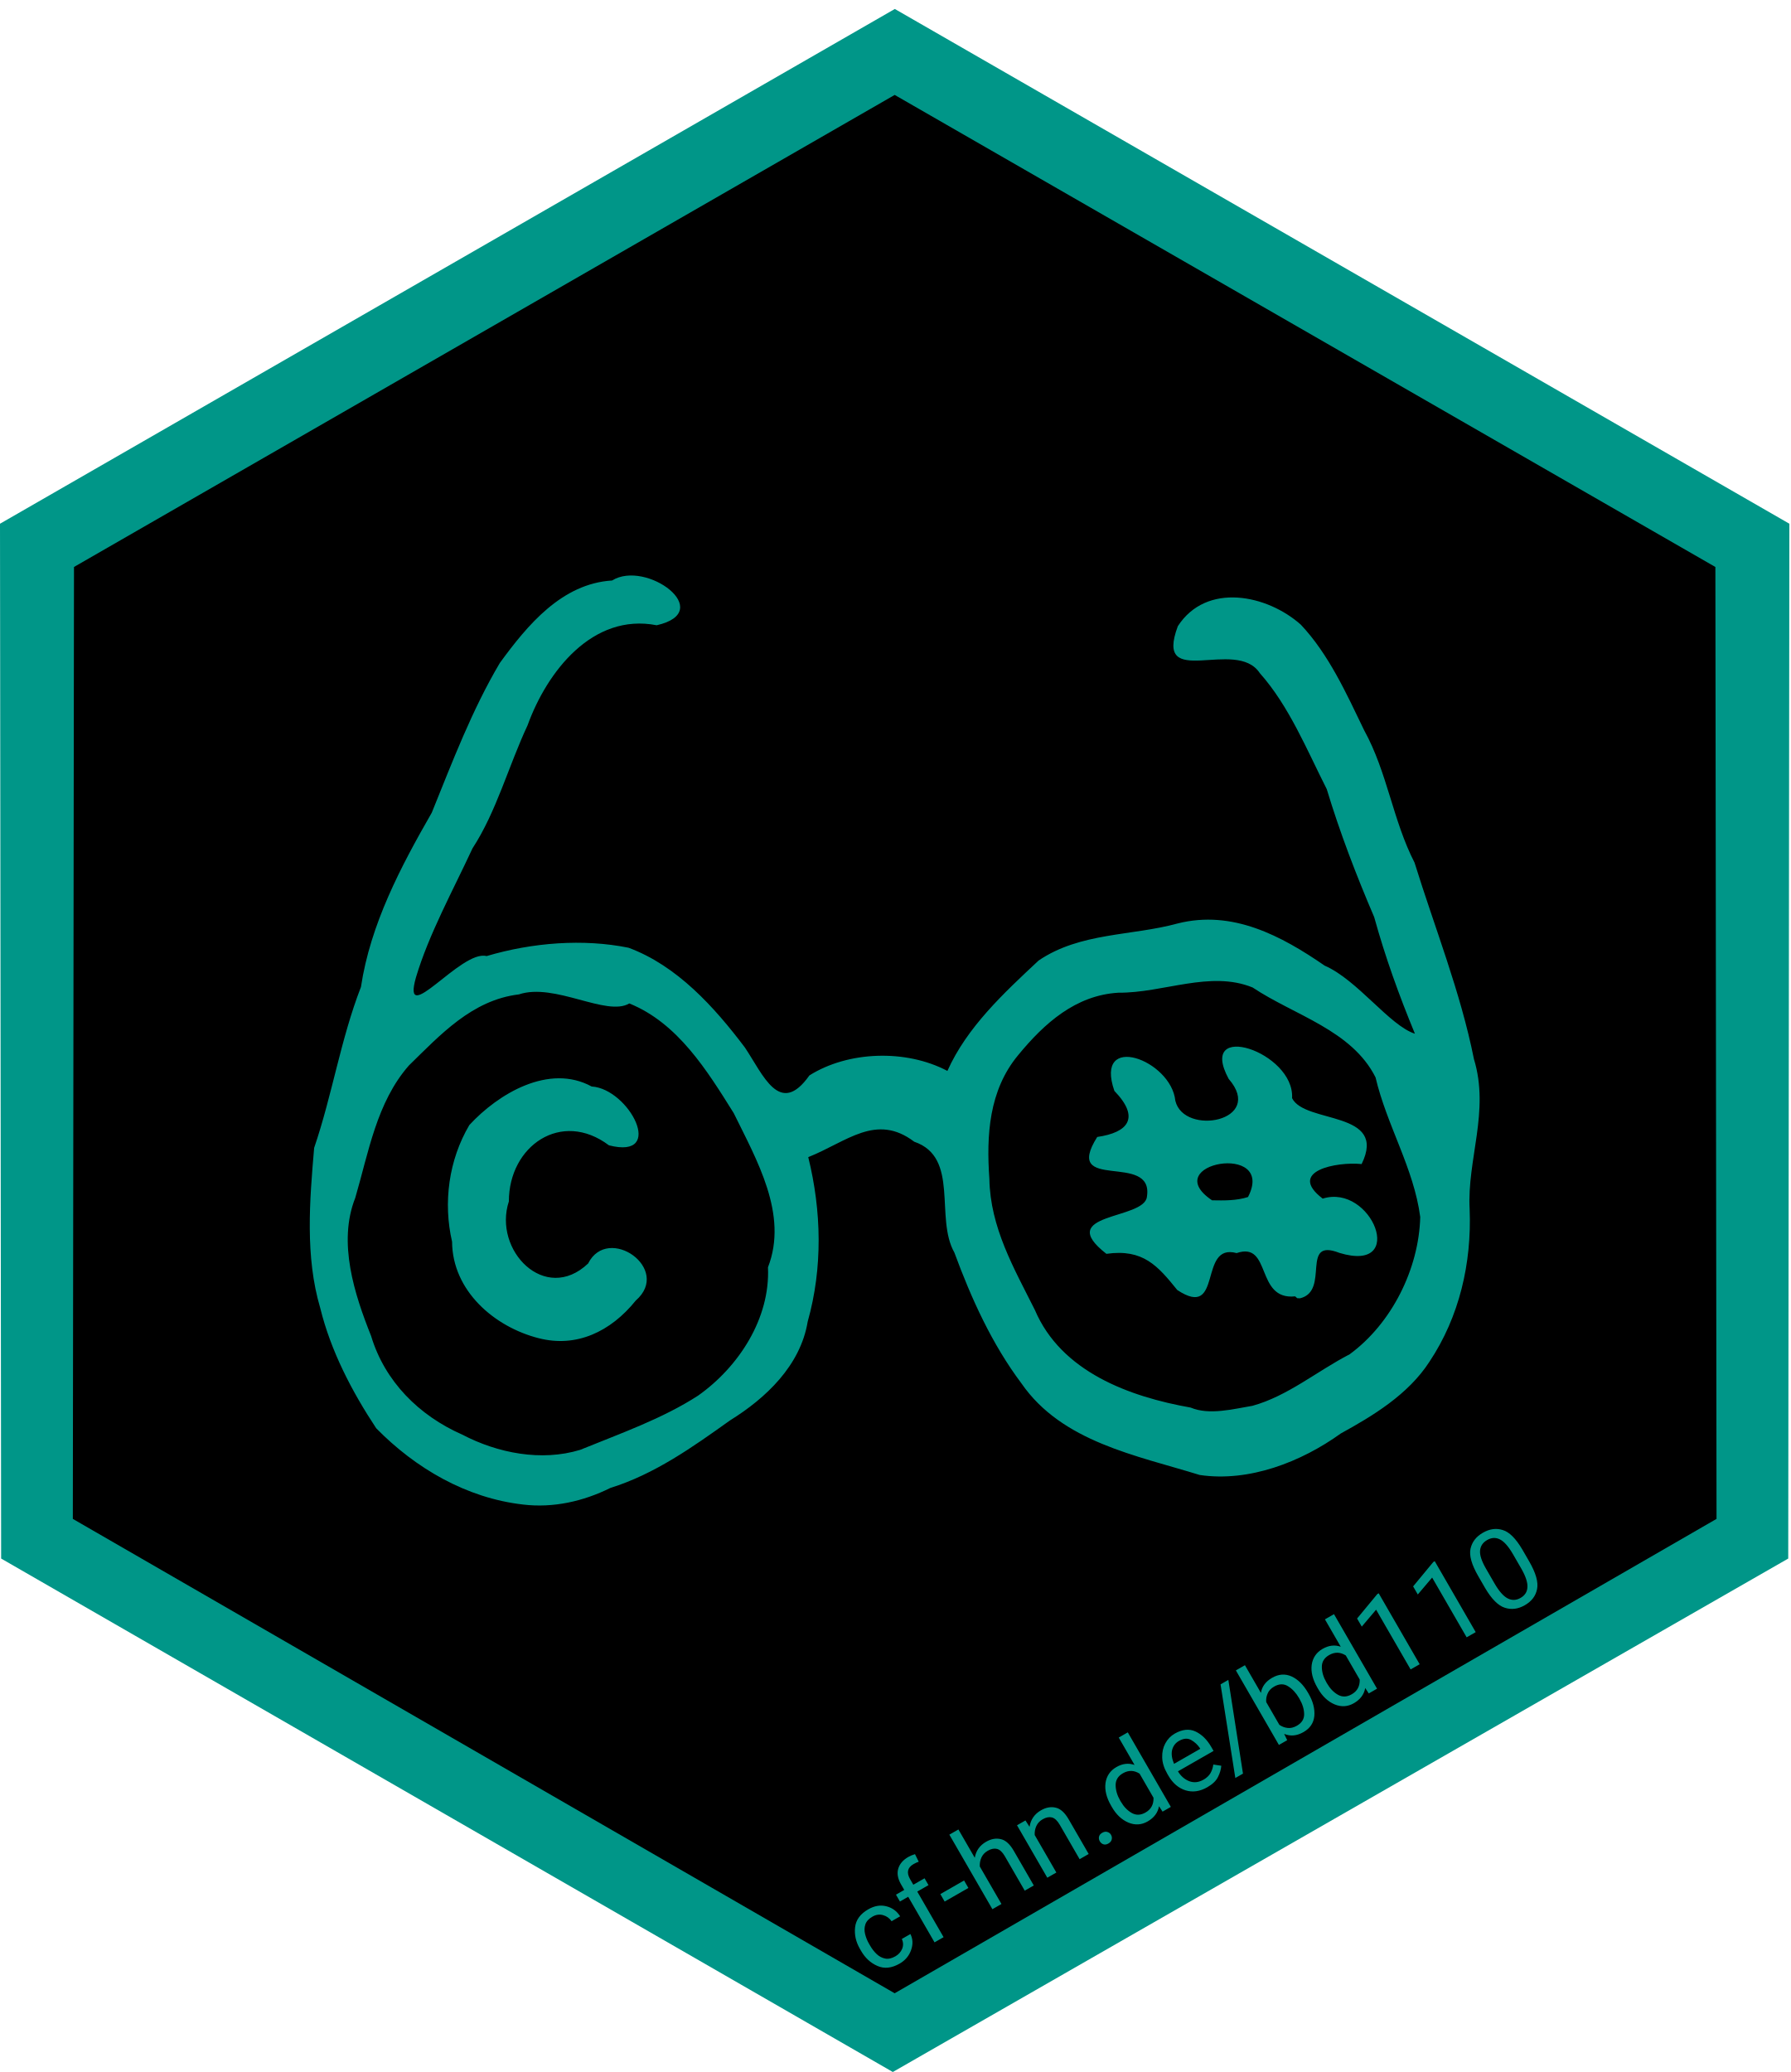
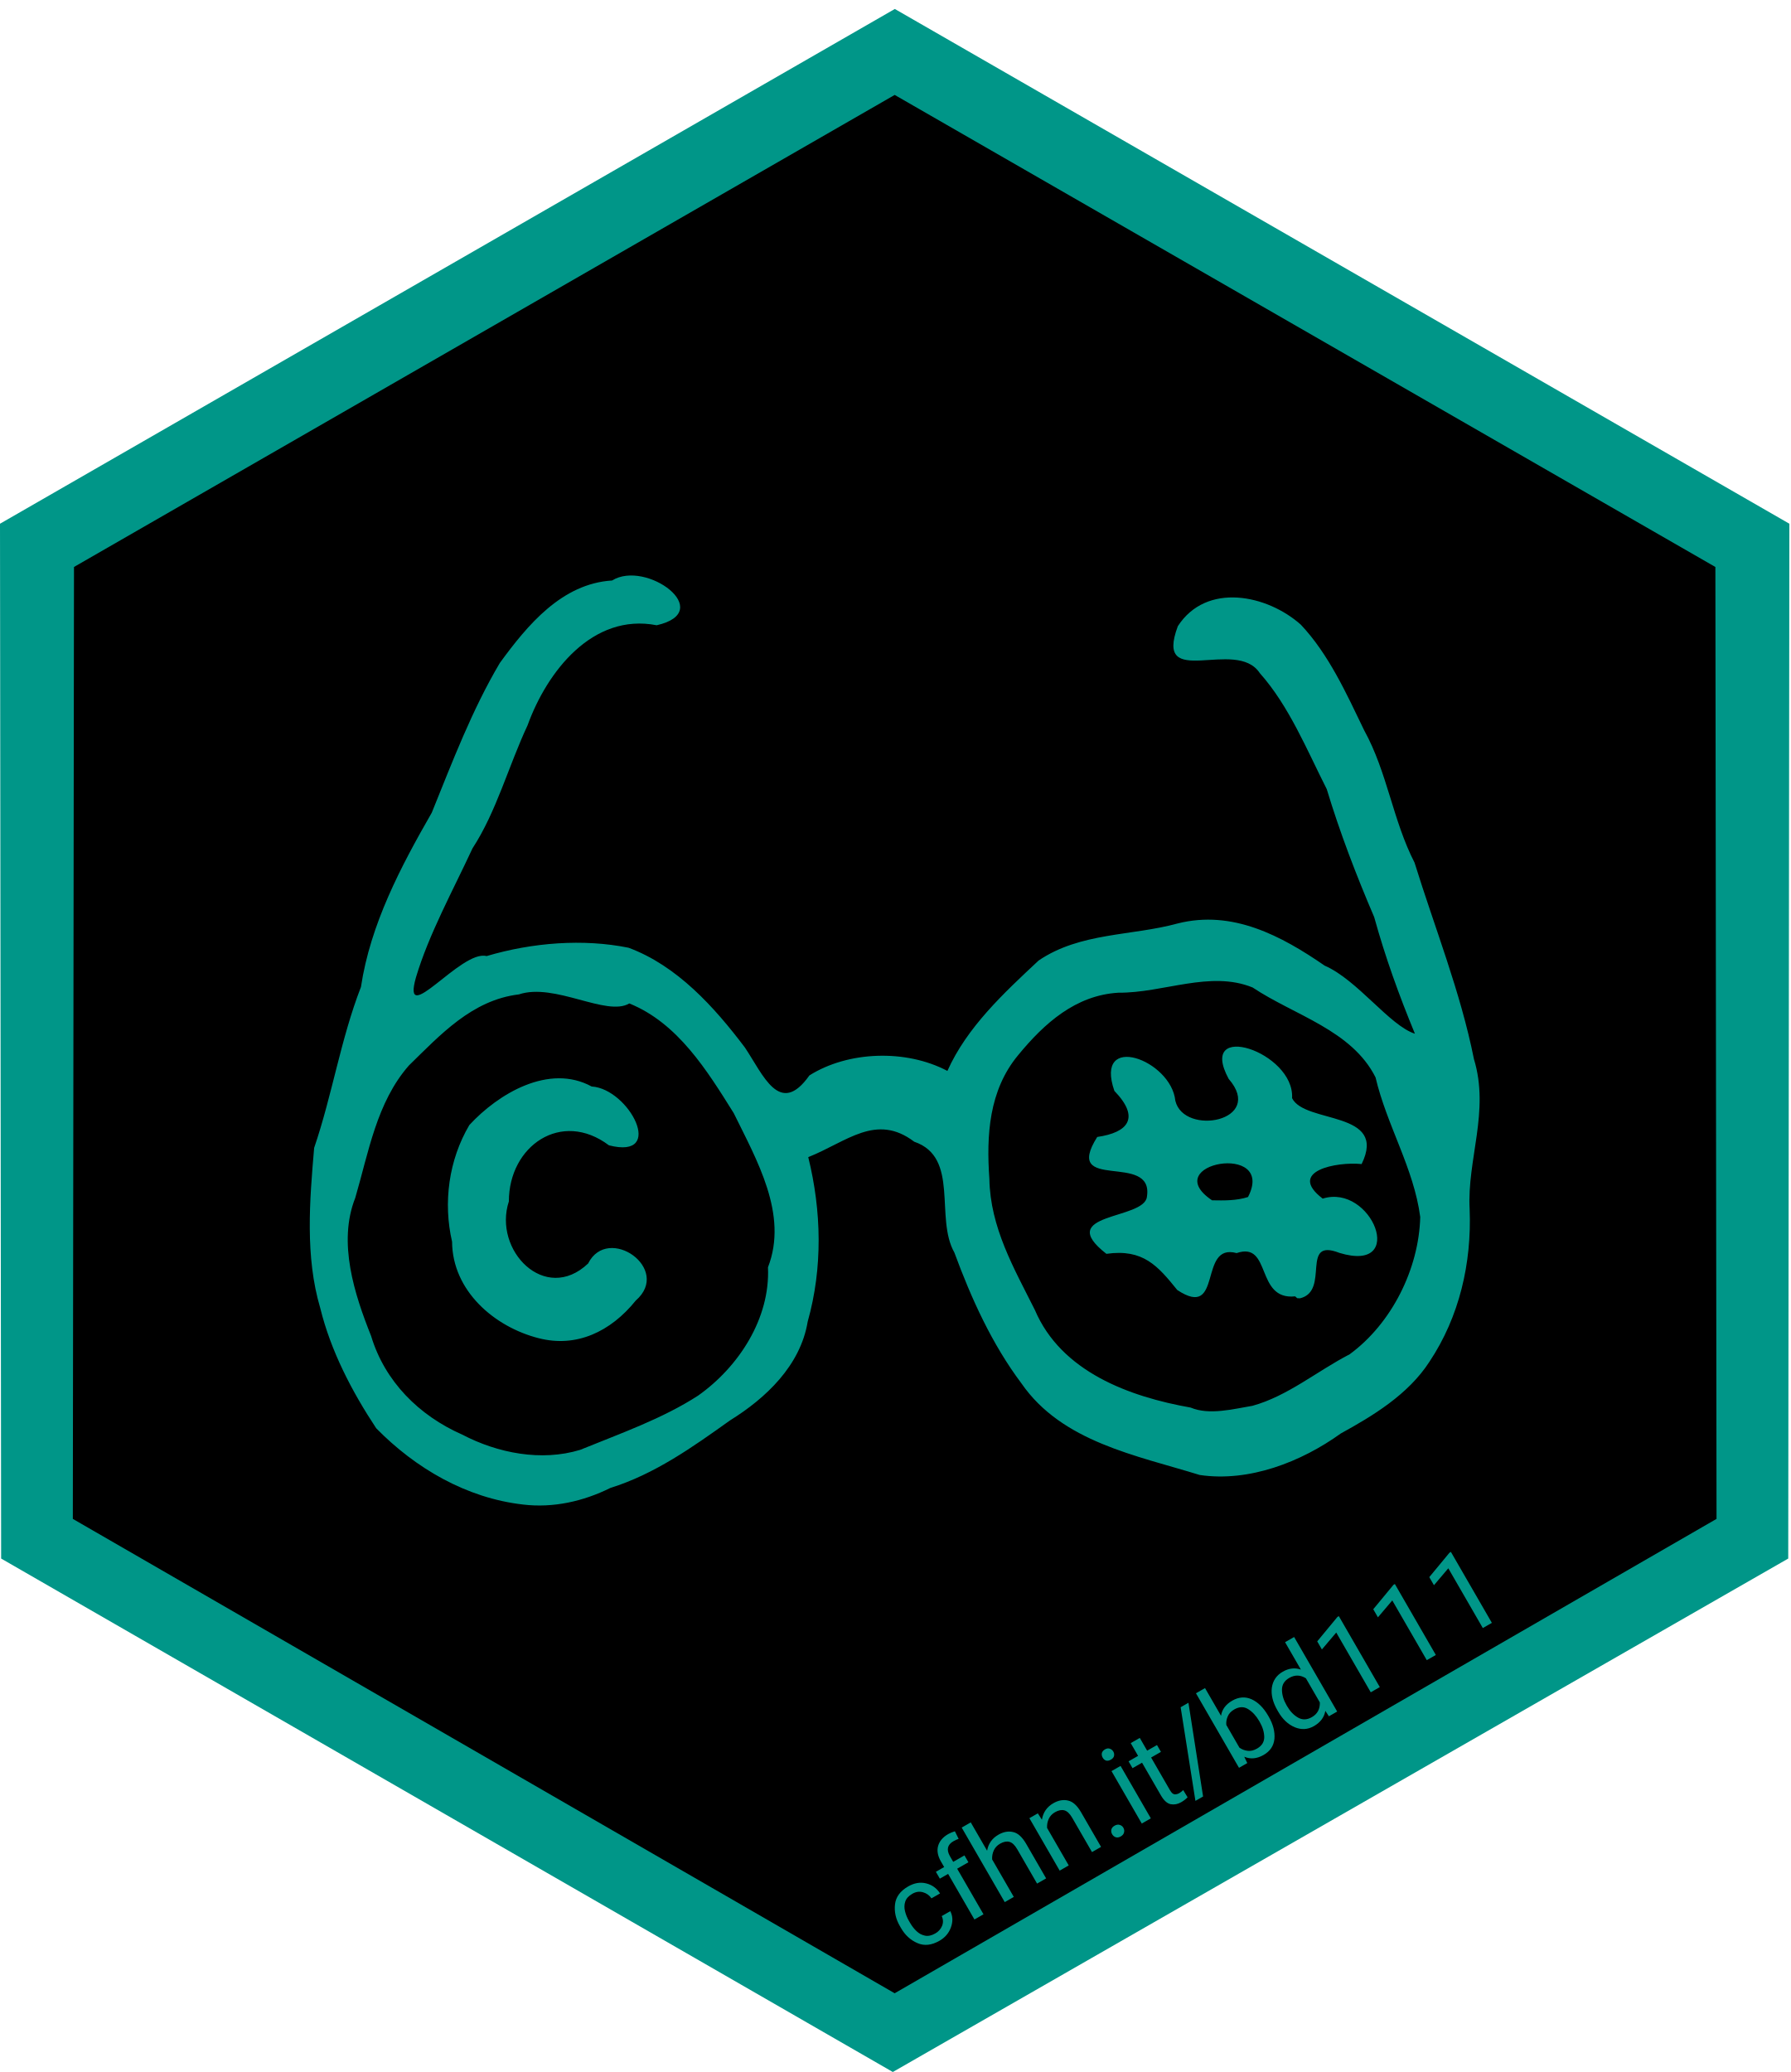
<svg xmlns="http://www.w3.org/2000/svg" width="4.39cm" height="5.08cm" viewBox="0 0 155.551 180" id="svg4532" version="1.1">
  <defs id="defs4534" />
  <g id="layer1" transform="translate(0,-872.3623)">
    <path d="m 77.308,876.88 c 0,0 -74.676,42.947 -74.876,42.947 0.201,0 1.004,83.888 0.803,83.888 0.201,0 74.876,44.954 74.676,44.954 0.201,0 74.073,-41.743 73.873,-41.743 0.201,0 1.405,-86.698 1.204,-86.698 0.201,0 -75.679,-43.349 -75.679,-43.349 z" id="svg_2-25" style="fill:#000000;stroke:#000000;stroke-width:0.602;stroke-miterlimit:4;stroke-dasharray:none" />
    <text xml:space="preserve" style="font-style:normal;font-variant:normal;font-weight:normal;font-stretch:normal;line-height:0%;font-family:sans-serif;-inkscape-font-specification:'sans-serif, Normal';text-align:center;letter-spacing:0px;word-spacing:0px;writing-mode:lr-tb;text-anchor:middle;fill:#8bc34a;fill-opacity:1;stroke:none;stroke-width:1.501;stroke-linecap:butt;stroke-linejoin:miter;stroke-miterlimit:4;stroke-dasharray:none;stroke-opacity:1" x="-414.407" y="944.469" id="text4514" transform="matrix(0.8683635,-0.4978016,0.4996422,0.8651646,0,0)">
-       <tspan id="tspan4516" x="-414.407" y="944.469" style="font-style:normal;font-variant:normal;font-weight:normal;font-stretch:normal;font-size:9.975px;line-height:1.25;font-family:roboto;-inkscape-font-specification:roboto;fill:#009688;fill-opacity:1;stroke-width:1.501;stroke-miterlimit:4;stroke-dasharray:none">cf-hn.de/bd110</tspan>
+       <tspan id="tspan4516" x="-414.407" y="944.469" style="font-style:normal;font-variant:normal;font-weight:normal;font-stretch:normal;font-size:9.975px;line-height:1.25;font-family:roboto;-inkscape-font-specification:roboto;fill:#009688;fill-opacity:1;stroke-width:1.501;stroke-miterlimit:4;stroke-dasharray:none">cfhn.it/bd111</tspan>
    </text>
-     <g id="svgg-2" style="stroke-width:1.501;stroke-miterlimit:4;stroke-dasharray:none;fill:#009688;fill-opacity:1" transform="matrix(0.4014817,0,0,0.4013776,-1.366633,865.6385)">
-       <path style="fill:#009688;fill-rule:evenodd;stroke-width:1.501;stroke-miterlimit:4;stroke-dasharray:none;fill-opacity:1" d="M 194.898,0.584 1.273,111.996 1.52,335.969 c 192.945,111.129 0,0 192.945,111.129 193.754,-111.129 0,0 193.754,-111.129 l 0.246,-223.973 z m -0.029,18.604 177.586,102.172 0.248,206.025 c -177.84,102.672 0,0 -177.84,102.672 L 17.033,327.385 l 0.25,-206.029 z" transform="translate(2.130536,18.10956)" id="path5-11" />
+     <g id="svgg-2" style="fill:#009688;fill-opacity:1;stroke-width:1.501;stroke-miterlimit:4;stroke-dasharray:none" transform="matrix(0.4014817,0,0,0.4013776,-1.366633,865.6385)">
+       <path style="fill:#009688;fill-opacity:1;fill-rule:evenodd;stroke-width:1.501;stroke-miterlimit:4;stroke-dasharray:none" d="M 194.898,0.584 1.273,111.996 1.52,335.969 c 192.945,111.129 0,0 192.945,111.129 193.754,-111.129 0,0 193.754,-111.129 l 0.246,-223.973 z m -0.029,18.604 177.586,102.172 0.248,206.025 c -177.84,102.672 0,0 -177.84,102.672 L 17.033,327.385 l 0.25,-206.029 z" transform="translate(2.130536,18.10956)" id="path5-11" />
    </g>
    <path style="fill:#009688;fill-opacity:1;stroke-width:0.196" d="m 45.439,1003.065 c -4.922,-0.561 -9.347,-3.151 -12.754,-6.623 -2.112,-3.191 -3.946,-6.711 -4.864,-10.446 -1.325,-4.477 -0.923,-9.33 -0.53,-13.914 1.566,-4.579 2.303,-9.438 4.066,-13.978 0.822,-5.458 3.454,-10.439 6.154,-15.145 1.803,-4.452 3.496,-8.923 5.911,-13.002 2.392,-3.284 5.384,-6.895 9.753,-7.166 2.954,-1.842 9.109,2.7 3.875,3.889 -5.576,-1.09 -9.541,4.044 -11.219,8.696 -1.644,3.502 -2.706,7.506 -4.782,10.683 -1.703,3.674 -3.795,7.464 -4.913,11.212 -1.297,4.574 3.924,-2.444 6.134,-1.851 4,-1.185 8.404,-1.521 12.332,-0.726 4.217,1.557 7.459,5.156 10.109,8.666 1.587,2.362 3.023,6.079 5.605,2.428 3.353,-2.116 8.38,-2.298 11.989,-0.392 1.694,-3.791 4.888,-6.754 7.926,-9.592 3.618,-2.454 8.083,-2.122 12.082,-3.219 4.758,-1.202 9.007,1.075 12.766,3.665 2.851,1.238 5.643,5.21 7.842,5.915 -1.394,-3.374 -2.568,-6.627 -3.54,-10.135 -1.551,-3.62 -2.974,-7.32 -4.121,-11.114 -1.737,-3.43 -3.277,-7.225 -5.813,-10.075 -2.062,-3.152 -9.244,1.571 -7.123,-4.082 2.49,-3.843 7.762,-2.733 10.684,-0.131 2.431,2.579 3.955,5.973 5.509,9.188 2.006,3.642 2.484,7.815 4.37,11.484 1.752,5.649 3.993,11.23 5.16,17.067 1.389,4.536 -0.611,8.751 -0.373,13.039 0.185,4.681 -0.887,9.343 -3.493,13.256 -1.856,2.87 -4.957,4.72 -7.698,6.229 -3.447,2.478 -7.968,4.242 -12.258,3.607 -5.486,-1.701 -11.969,-2.862 -15.487,-7.957 -2.562,-3.411 -4.368,-7.396 -5.826,-11.363 -1.719,-3.023 0.481,-8.275 -3.487,-9.631 -3.322,-2.512 -5.846,0 -9.209,1.339 1.153,4.664 1.27,9.61 -0.048,14.288 -0.629,3.817 -3.637,6.654 -6.75,8.584 -3.273,2.337 -6.555,4.668 -10.395,5.867 -2.344,1.163 -4.964,1.755 -7.582,1.441 z m 4.962,-4.751 c 3.496,-1.424 7.15,-2.705 10.253,-4.716 3.519,-2.49 6.267,-6.702 6.063,-11.142 1.787,-4.589 -0.992,-9.34 -2.974,-13.392 -2.312,-3.698 -4.854,-7.826 -9.073,-9.53 -1.972,1.18 -6.486,-1.827 -9.591,-0.786 -4.079,0.488 -6.844,3.533 -9.559,6.179 -2.805,3.2 -3.502,7.56 -4.657,11.497 -1.542,3.887 -0.058,8.399 1.377,12 1.192,3.953 4.163,6.917 7.925,8.571 3.075,1.609 6.87,2.348 10.237,1.319 z m -3.598,-9.697 c -3.858,-0.981 -7.503,-4.116 -7.53,-8.388 -0.785,-3.384 -0.294,-7.093 1.501,-10.131 2.513,-2.727 6.923,-5.369 10.625,-3.349 3.253,0.197 6.489,6.391 1.501,5.11 -4.139,-3.116 -8.696,0.062 -8.692,4.87 -1.397,4.241 3.144,8.938 6.884,5.397 1.719,-3.431 7.308,0.466 4.14,3.218 -2.186,2.717 -5.172,4.113 -8.428,3.272 z m 61.993,5.874 c 3.054,-0.837 5.594,-2.998 8.454,-4.479 3.666,-2.685 6.017,-7.437 6.132,-11.924 -0.556,-4.241 -2.902,-7.952 -3.882,-12.129 -2.063,-4.113 -7.049,-5.388 -10.678,-7.81 -3.682,-1.507 -7.751,0.484 -11.662,0.452 -3.705,0.221 -6.419,2.637 -8.705,5.42 -2.552,3.069 -2.771,6.982 -2.504,10.753 0.071,4.219 2.14,7.77 3.951,11.384 2.286,5.384 8.217,7.542 13.534,8.484 1.607,0.677 3.665,0.133 5.36,-0.152 z m 3.721,-9.51 c -3.486,0.362 -2.023,-4.808 -5.087,-3.759 -3.371,-0.929 -1.137,5.861 -5.156,3.206 -1.685,-2.085 -2.96,-3.596 -6.156,-3.142 -4.612,-3.592 3.312,-2.931 3.521,-4.962 0.626,-3.97 -7.398,-0.297 -4.318,-5.191 2.658,-0.381 3.771,-1.639 1.49,-4.002 -1.789,-5.161 4.939,-2.707 5.296,0.86 0.749,3.093 7.822,1.772 4.633,-1.904 -2.792,-5.162 5.743,-2.346 5.508,1.674 1.1,2.247 8.339,1.048 6.042,5.726 -2.166,-0.223 -6.52,0.611 -3.382,3.002 4.259,-1.336 7.396,6.52 1.46,4.717 -3.462,-1.354 -0.784,3.306 -3.427,3.943 l -0.247,-0.01 z m -4.096,-8.631 c 2.484,-4.824 -7.922,-2.938 -3.124,0.287 1.042,0.019 2.12,0.037 3.124,-0.287 z" id="path4790" />
  </g>
</svg>
